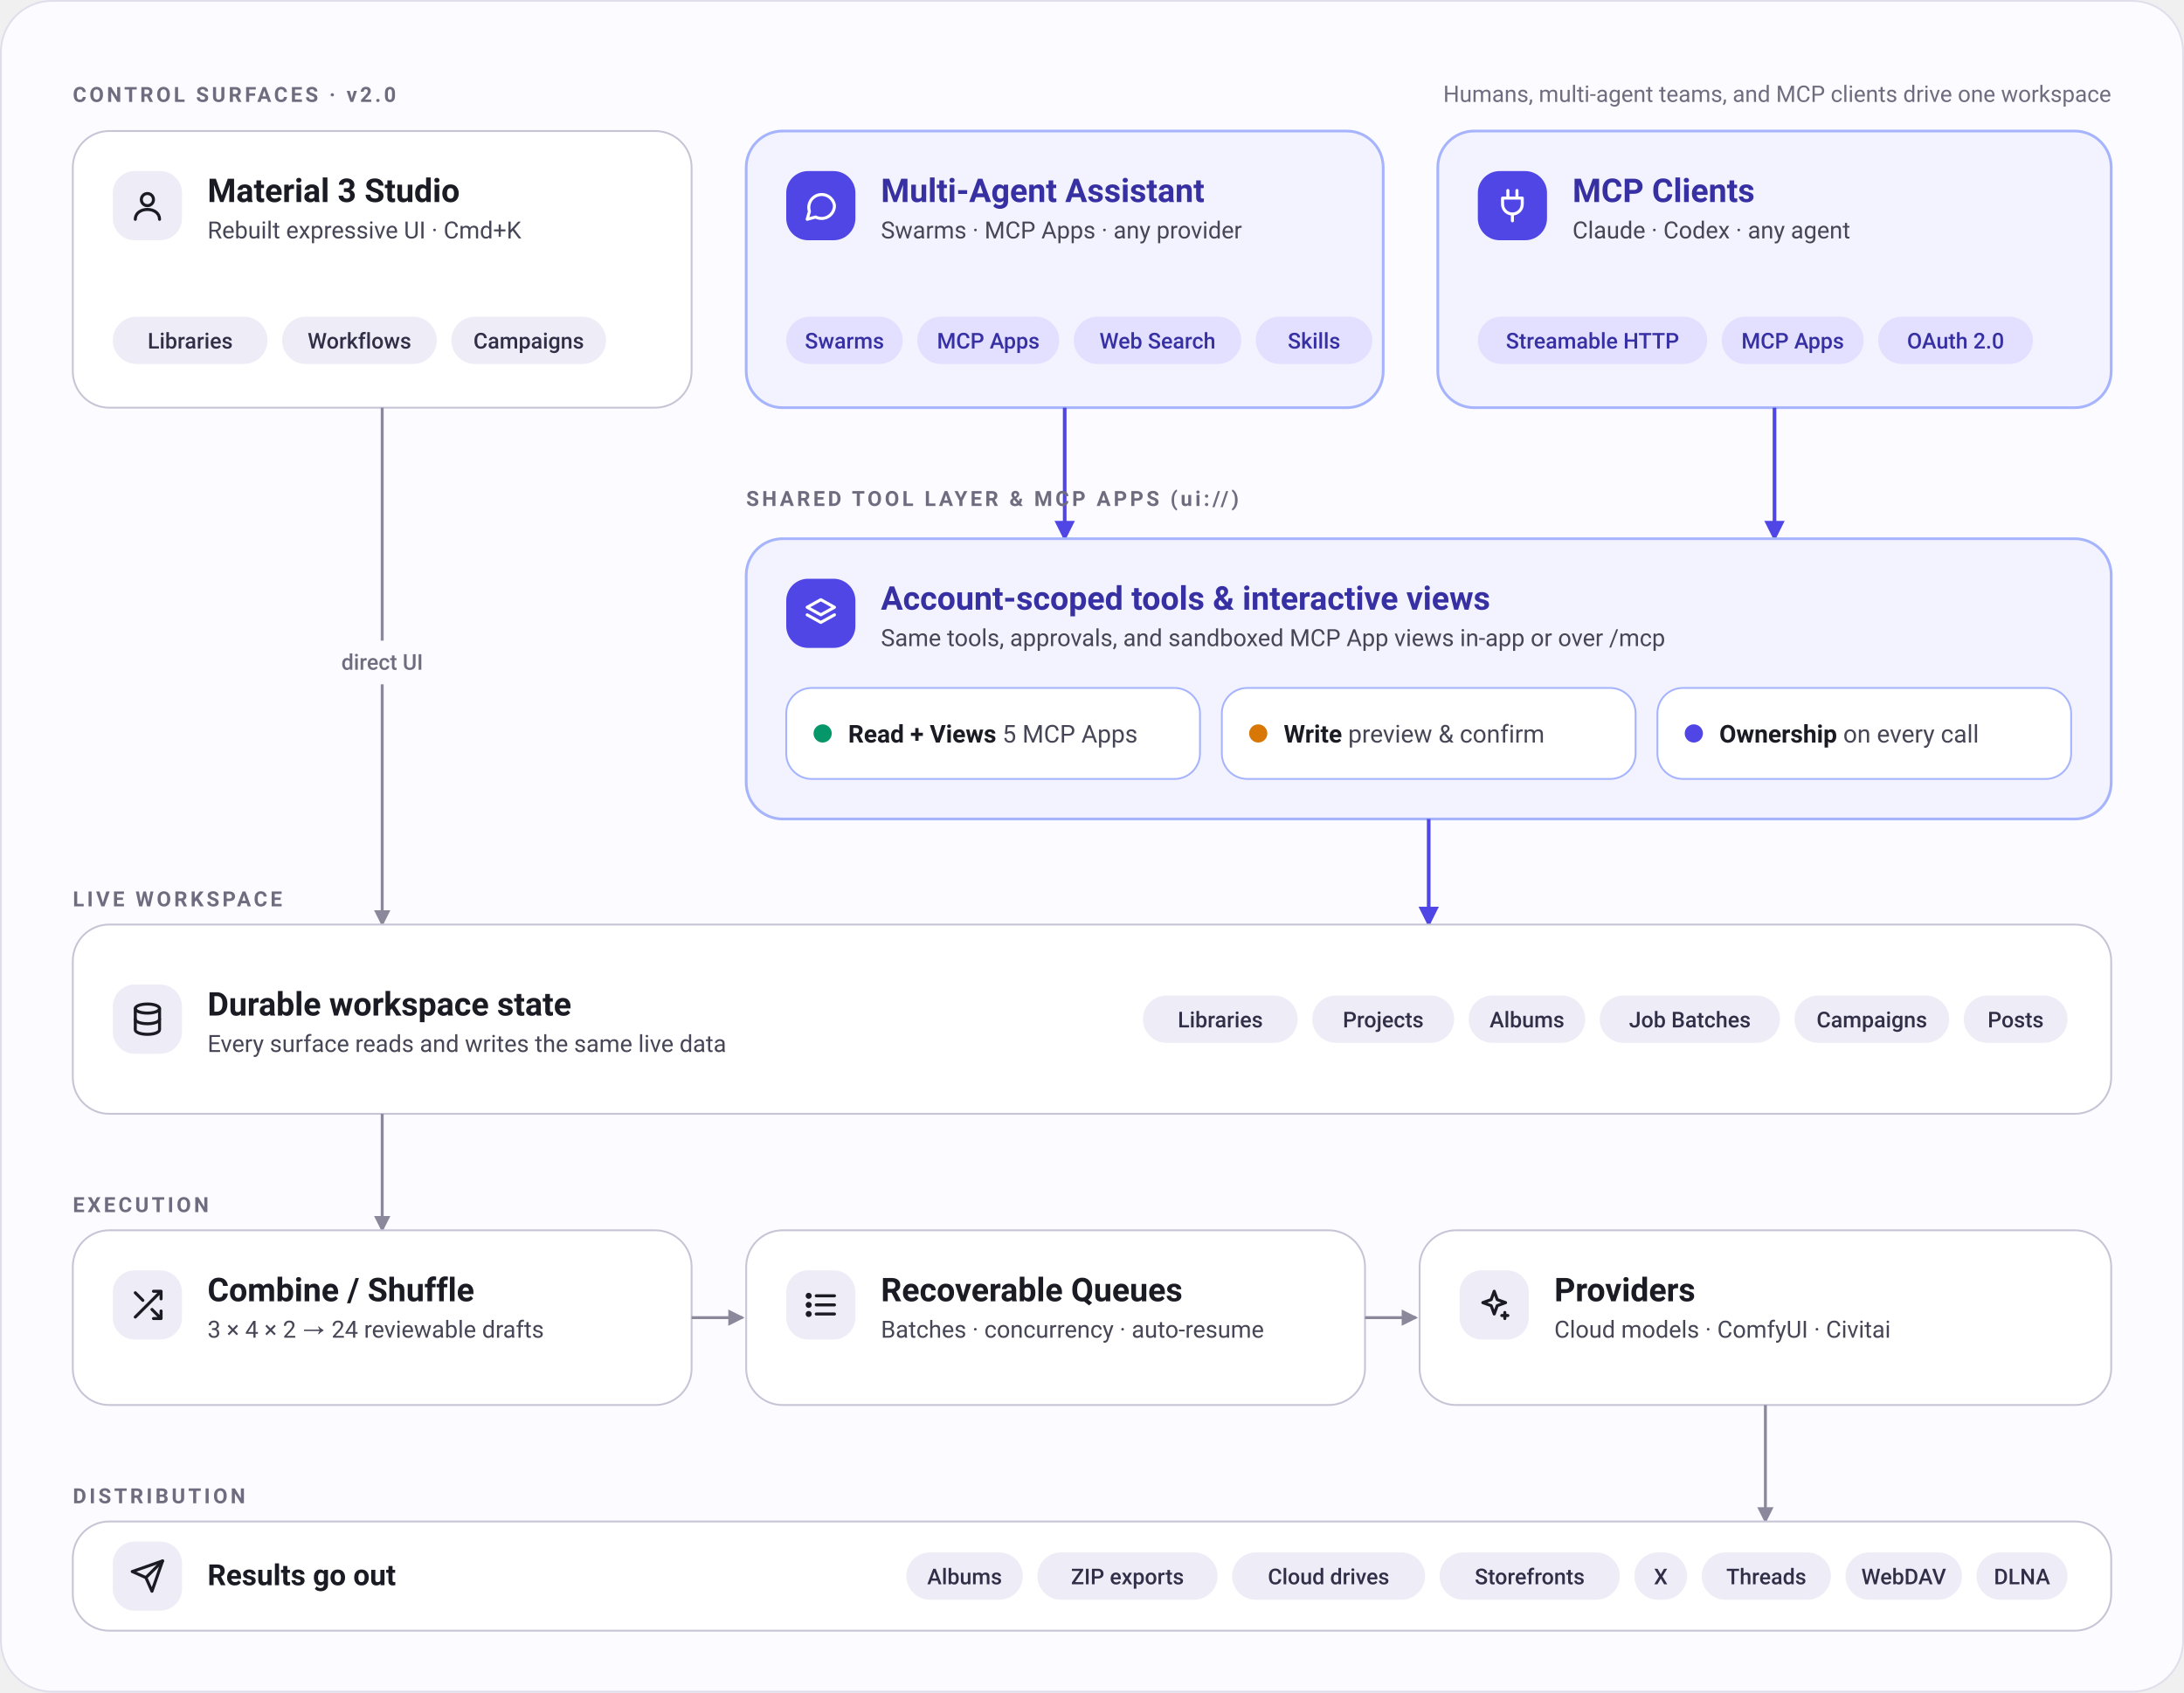
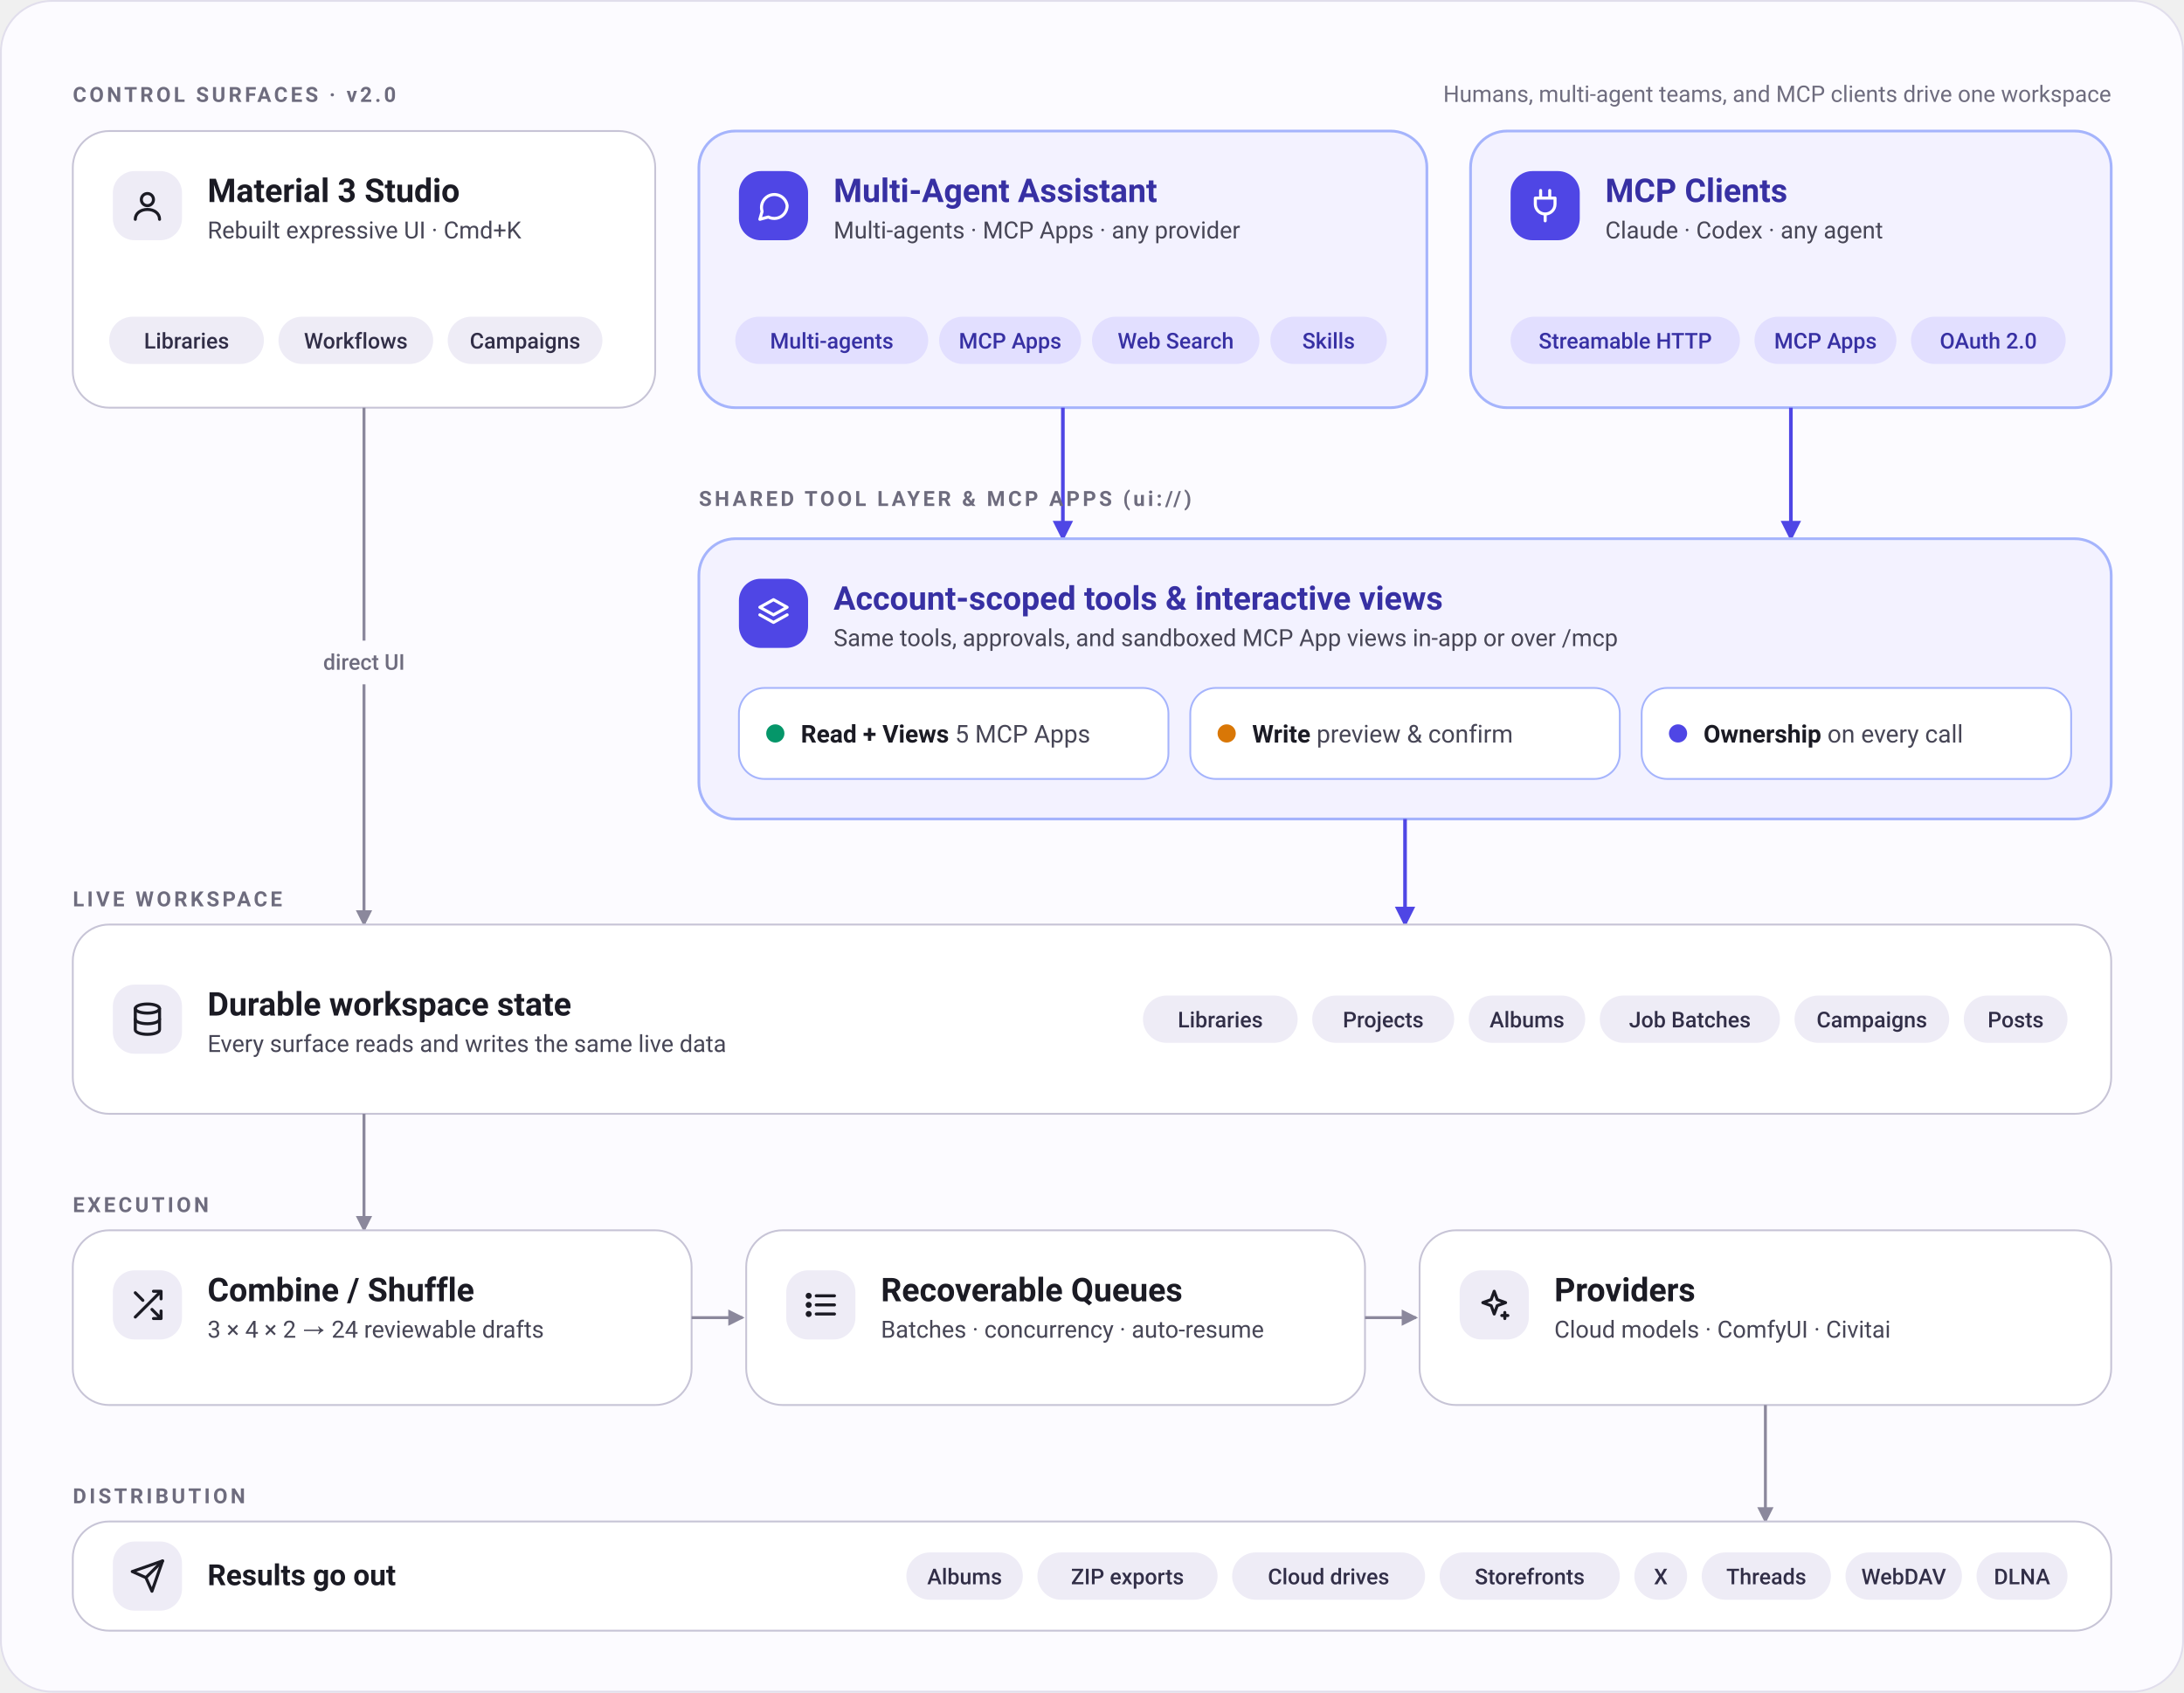
<svg xmlns="http://www.w3.org/2000/svg" width="1200" height="930" viewBox="0 0 1200 930" font-family="'Roboto Flex', Roboto, -apple-system, BlinkMacSystemFont, 'Segoe UI', Helvetica, Arial, sans-serif" role="img" aria-labelledby="title">
  <defs>
    <marker id="hn" viewBox="0 0 10 10" refX="8" refY="5" markerWidth="7" markerHeight="7" orient="auto-start-reverse">
      <path d="M1 1 L9 5 L1 9 z" fill="#8b889c" />
    </marker>
    <marker id="ha" viewBox="0 0 10 10" refX="8" refY="5" markerWidth="7" markerHeight="7" orient="auto-start-reverse">
      <path d="M1 1 L9 5 L1 9 z" fill="#4f46e5" />
    </marker>
  </defs>
  <rect x="0.5" y="0.5" width="1199" height="929" rx="28" fill="#fcfbff" stroke="#e1deec" />
  <text x="40" y="56" font-size="11.5" font-weight="700" fill="#6e6c7e" text-anchor="start" letter-spacing="1.6">CONTROL SURFACES · v2.0</text>
  <text x="1160" y="56" font-size="12.5" font-weight="400" fill="#6e6c7e" text-anchor="end">Humans, multi-agent teams, and MCP clients drive one workspace</text>
-   <rect x="40" y="72" width="340" height="152" rx="20" fill="#ffffff" stroke="#c7c4d6" stroke-width="1" />
+   <rect x="40" y="72" width="320" height="152" rx="20" fill="#ffffff" stroke="#c7c4d6" stroke-width="1" />
  <rect x="62" y="94" width="38" height="38" rx="12" fill="#eeecf6" stroke="none" stroke-width="0" />
  <g transform="translate(71 103) scale(0.833)" fill="none" stroke="#1b1b24" stroke-width="2" stroke-linecap="round" stroke-linejoin="round">
    <circle cx="12" cy="8" r="4" />
    <path d="M4 21c0-4 3.6-6.5 8-6.5s8 2.5 8 6.5" />
  </g>
  <text x="114" y="111" font-size="18" font-weight="700" fill="#1b1b24" text-anchor="start">Material 3 Studio</text>
  <text x="114" y="131" font-size="13" font-weight="400" fill="#474656" text-anchor="start">Rebuilt expressive UI · Cmd+K</text>
-   <rect x="62" y="174" width="85" height="26" rx="13" fill="#eeecf6" stroke="none" stroke-width="0" />
-   <text x="104.5" y="191.5" font-size="12" font-weight="500" fill="#312e47" text-anchor="middle">Libraries</text>
-   <rect x="155" y="174" width="85" height="26" rx="13" fill="#eeecf6" stroke="none" stroke-width="0" />
-   <text x="197.5" y="191.5" font-size="12" font-weight="500" fill="#312e47" text-anchor="middle">Workflows</text>
-   <rect x="248" y="174" width="85" height="26" rx="13" fill="#eeecf6" stroke="none" stroke-width="0" />
-   <text x="290.5" y="191.5" font-size="12" font-weight="500" fill="#312e47" text-anchor="middle">Campaigns</text>
-   <rect x="410" y="72" width="350" height="152" rx="20" fill="#f3f2ff" stroke="#a5b4fc" stroke-width="1.5" />
-   <rect x="432" y="94" width="38" height="38" rx="12" fill="#4f46e5" stroke="none" stroke-width="0" />
-   <g transform="translate(441 103) scale(0.833)" fill="none" stroke="#ffffff" stroke-width="2" stroke-linecap="round" stroke-linejoin="round">
+   <rect x="60" y="174" width="85" height="26" rx="13" fill="#eeecf6" stroke="none" stroke-width="0" />
+   <text x="102.5" y="191.5" font-size="12" font-weight="500" fill="#312e47" text-anchor="middle">Libraries</text>
+   <rect x="153" y="174" width="85" height="26" rx="13" fill="#eeecf6" stroke="none" stroke-width="0" />
+   <text x="195.5" y="191.5" font-size="12" font-weight="500" fill="#312e47" text-anchor="middle">Workflows</text>
+   <rect x="246" y="174" width="85" height="26" rx="13" fill="#eeecf6" stroke="none" stroke-width="0" />
+   <text x="288.5" y="191.5" font-size="12" font-weight="500" fill="#312e47" text-anchor="middle">Campaigns</text>
+   <rect x="384" y="72" width="400" height="152" rx="20" fill="#f3f2ff" stroke="#a5b4fc" stroke-width="1.5" />
+   <rect x="406" y="94" width="38" height="38" rx="12" fill="#4f46e5" stroke="none" stroke-width="0" />
+   <g transform="translate(415 103) scale(0.833)" fill="none" stroke="#ffffff" stroke-width="2" stroke-linecap="round" stroke-linejoin="round">
    <path d="M21 12a8.5 8.5 0 0 1-12.4 7.5L3 21l1.5-5.2A8.5 8.5 0 1 1 21 12z" />
  </g>
-   <text x="484" y="111" font-size="18" font-weight="700" fill="#3730a3" text-anchor="start">Multi-Agent Assistant</text>
-   <text x="484" y="131" font-size="13" font-weight="400" fill="#474656" text-anchor="start">Swarms · MCP Apps · any provider</text>
-   <rect x="432" y="174" width="64" height="26" rx="13" fill="#e2dfff" stroke="none" stroke-width="0" />
-   <text x="464" y="191.5" font-size="12" font-weight="500" fill="#3730a3" text-anchor="middle">Swarms</text>
-   <rect x="504" y="174" width="78" height="26" rx="13" fill="#e2dfff" stroke="none" stroke-width="0" />
-   <text x="543" y="191.5" font-size="12" font-weight="500" fill="#3730a3" text-anchor="middle">MCP Apps</text>
-   <rect x="590" y="174" width="92" height="26" rx="13" fill="#e2dfff" stroke="none" stroke-width="0" />
-   <text x="636" y="191.5" font-size="12" font-weight="500" fill="#3730a3" text-anchor="middle">Web Search</text>
-   <rect x="690" y="174" width="64" height="26" rx="13" fill="#e2dfff" stroke="none" stroke-width="0" />
-   <text x="722" y="191.5" font-size="12" font-weight="500" fill="#3730a3" text-anchor="middle">Skills</text>
-   <rect x="790" y="72" width="370" height="152" rx="20" fill="#f3f2ff" stroke="#a5b4fc" stroke-width="1.5" />
-   <rect x="812" y="94" width="38" height="38" rx="12" fill="#4f46e5" stroke="none" stroke-width="0" />
-   <g transform="translate(821 103) scale(0.833)" fill="none" stroke="#ffffff" stroke-width="2" stroke-linecap="round" stroke-linejoin="round">
+   <text x="458" y="111" font-size="18" font-weight="700" fill="#3730a3" text-anchor="start">Multi-Agent Assistant</text>
+   <text x="458" y="131" font-size="13" font-weight="400" fill="#474656" text-anchor="start">Multi-agents · MCP Apps · any provider</text>
+   <rect x="404" y="174" width="106" height="26" rx="13" fill="#e2dfff" stroke="none" stroke-width="0" />
+   <text x="457" y="191.5" font-size="12" font-weight="500" fill="#3730a3" text-anchor="middle">Multi-agents</text>
+   <rect x="516" y="174" width="78" height="26" rx="13" fill="#e2dfff" stroke="none" stroke-width="0" />
+   <text x="555" y="191.5" font-size="12" font-weight="500" fill="#3730a3" text-anchor="middle">MCP Apps</text>
+   <rect x="600" y="174" width="92" height="26" rx="13" fill="#e2dfff" stroke="none" stroke-width="0" />
+   <text x="646" y="191.5" font-size="12" font-weight="500" fill="#3730a3" text-anchor="middle">Web Search</text>
+   <rect x="698" y="174" width="64" height="26" rx="13" fill="#e2dfff" stroke="none" stroke-width="0" />
+   <text x="730" y="191.5" font-size="12" font-weight="500" fill="#3730a3" text-anchor="middle">Skills</text>
+   <rect x="808" y="72" width="352" height="152" rx="20" fill="#f3f2ff" stroke="#a5b4fc" stroke-width="1.5" />
+   <rect x="830" y="94" width="38" height="38" rx="12" fill="#4f46e5" stroke="none" stroke-width="0" />
+   <g transform="translate(839 103) scale(0.833)" fill="none" stroke="#ffffff" stroke-width="2" stroke-linecap="round" stroke-linejoin="round">
    <path d="M9 2v5M15 2v5M5.5 7h13v4a6.5 6.5 0 0 1-13 0z M12 17.5V22" />
  </g>
-   <text x="864" y="111" font-size="18" font-weight="700" fill="#3730a3" text-anchor="start">MCP Clients</text>
-   <text x="864" y="131" font-size="13" font-weight="400" fill="#474656" text-anchor="start">Claude · Codex · any agent</text>
-   <rect x="812" y="174" width="126" height="26" rx="13" fill="#e2dfff" stroke="none" stroke-width="0" />
-   <text x="875" y="191.5" font-size="12" font-weight="500" fill="#3730a3" text-anchor="middle">Streamable HTTP</text>
-   <rect x="946" y="174" width="78" height="26" rx="13" fill="#e2dfff" stroke="none" stroke-width="0" />
-   <text x="985" y="191.5" font-size="12" font-weight="500" fill="#3730a3" text-anchor="middle">MCP Apps</text>
-   <rect x="1032" y="174" width="85" height="26" rx="13" fill="#e2dfff" stroke="none" stroke-width="0" />
-   <text x="1074.5" y="191.5" font-size="12" font-weight="500" fill="#3730a3" text-anchor="middle">OAuth 2.0</text>
-   <path d="M585 224 L585 296" stroke="#4f46e5" stroke-width="2" fill="none" marker-end="url(#ha)" />
-   <path d="M975 224 L975 296" stroke="#4f46e5" stroke-width="2" fill="none" marker-end="url(#ha)" />
-   <text x="410" y="278" font-size="11.5" font-weight="700" fill="#6e6c7e" text-anchor="start" letter-spacing="1.6">SHARED TOOL LAYER &amp; MCP APPS (ui://)</text>
-   <rect x="410" y="296" width="750" height="154" rx="20" fill="#f3f2ff" stroke="#a5b4fc" stroke-width="1.5" />
-   <rect x="432" y="318" width="38" height="38" rx="12" fill="#4f46e5" stroke="none" stroke-width="0" />
-   <g transform="translate(441 327) scale(0.833)" fill="none" stroke="#ffffff" stroke-width="2" stroke-linecap="round" stroke-linejoin="round">
+   <text x="882" y="111" font-size="18" font-weight="700" fill="#3730a3" text-anchor="start">MCP Clients</text>
+   <text x="882" y="131" font-size="13" font-weight="400" fill="#474656" text-anchor="start">Claude · Codex · any agent</text>
+   <rect x="830" y="174" width="126" height="26" rx="13" fill="#e2dfff" stroke="none" stroke-width="0" />
+   <text x="893" y="191.5" font-size="12" font-weight="500" fill="#3730a3" text-anchor="middle">Streamable HTTP</text>
+   <rect x="964" y="174" width="78" height="26" rx="13" fill="#e2dfff" stroke="none" stroke-width="0" />
+   <text x="1003" y="191.5" font-size="12" font-weight="500" fill="#3730a3" text-anchor="middle">MCP Apps</text>
+   <rect x="1050" y="174" width="85" height="26" rx="13" fill="#e2dfff" stroke="none" stroke-width="0" />
+   <text x="1092.5" y="191.5" font-size="12" font-weight="500" fill="#3730a3" text-anchor="middle">OAuth 2.0</text>
+   <path d="M584 224 L584 296" stroke="#4f46e5" stroke-width="2" fill="none" marker-end="url(#ha)" />
+   <path d="M984 224 L984 296" stroke="#4f46e5" stroke-width="2" fill="none" marker-end="url(#ha)" />
+   <text x="384" y="278" font-size="11.5" font-weight="700" fill="#6e6c7e" text-anchor="start" letter-spacing="1.6">SHARED TOOL LAYER &amp; MCP APPS (ui://)</text>
+   <rect x="384" y="296" width="776" height="154" rx="20" fill="#f3f2ff" stroke="#a5b4fc" stroke-width="1.5" />
+   <rect x="406" y="318" width="38" height="38" rx="12" fill="#4f46e5" stroke="none" stroke-width="0" />
+   <g transform="translate(415 327) scale(0.833)" fill="none" stroke="#ffffff" stroke-width="2" stroke-linecap="round" stroke-linejoin="round">
    <path d="M12 3l9 5-9 5-9-5z" />
    <path d="M3 13l9 5 9-5" />
  </g>
-   <text x="484" y="335" font-size="18" font-weight="700" fill="#3730a3" text-anchor="start">Account-scoped tools &amp; interactive views</text>
-   <text x="484" y="355" font-size="13" font-weight="400" fill="#474656" text-anchor="start">Same tools, approvals, and sandboxed MCP App views in-app or over /mcp</text>
-   <rect x="432" y="378" width="227.333" height="50" rx="14" fill="#ffffff" stroke="#a5b4fc" stroke-width="1" />
-   <circle cx="452" cy="403" r="5" fill="#059669" />
-   <text x="466" y="408" font-size="13.5" fill="#474656">
+   <text x="458" y="335" font-size="18" font-weight="700" fill="#3730a3" text-anchor="start">Account-scoped tools &amp; interactive views</text>
+   <text x="458" y="355" font-size="13" font-weight="400" fill="#474656" text-anchor="start">Same tools, approvals, and sandboxed MCP App views in-app or over /mcp</text>
+   <rect x="406" y="378" width="236" height="50" rx="14" fill="#ffffff" stroke="#a5b4fc" stroke-width="1" />
+   <circle cx="426" cy="403" r="5" fill="#059669" />
+   <text x="440" y="408" font-size="13.5" fill="#474656">
    <tspan font-weight="700" fill="#1b1b24">Read + Views</tspan>  5 MCP Apps</text>
-   <rect x="671.333" y="378" width="227.333" height="50" rx="14" fill="#ffffff" stroke="#a5b4fc" stroke-width="1" />
-   <circle cx="691.333" cy="403" r="5" fill="#d97706" />
-   <text x="705.333" y="408" font-size="13.5" fill="#474656">
+   <rect x="654" y="378" width="236" height="50" rx="14" fill="#ffffff" stroke="#a5b4fc" stroke-width="1" />
+   <circle cx="674" cy="403" r="5" fill="#d97706" />
+   <text x="688" y="408" font-size="13.5" fill="#474656">
    <tspan font-weight="700" fill="#1b1b24">Write</tspan>  preview &amp; confirm</text>
-   <rect x="910.667" y="378" width="227.333" height="50" rx="14" fill="#ffffff" stroke="#a5b4fc" stroke-width="1" />
-   <circle cx="930.667" cy="403" r="5" fill="#4f46e5" />
-   <text x="944.667" y="408" font-size="13.5" fill="#474656">
+   <rect x="902" y="378" width="236" height="50" rx="14" fill="#ffffff" stroke="#a5b4fc" stroke-width="1" />
+   <circle cx="922" cy="403" r="5" fill="#4f46e5" />
+   <text x="936" y="408" font-size="13.5" fill="#474656">
    <tspan font-weight="700" fill="#1b1b24">Ownership</tspan>  on every call</text>
-   <path d="M210 224 L210 508" stroke="#8b889c" stroke-width="1.6" fill="none" marker-end="url(#hn)" />
-   <rect x="146" y="352" width="128" height="24" rx="12" fill="#fcfbff" />
-   <text x="210" y="368" font-size="12" font-weight="500" fill="#6e6c7e" text-anchor="middle">direct UI</text>
-   <path d="M785 450 L785 508" stroke="#4f46e5" stroke-width="2" fill="none" marker-end="url(#ha)" />
+   <path d="M200 224 L200 508" stroke="#8b889c" stroke-width="1.6" fill="none" marker-end="url(#hn)" />
+   <rect x="136" y="352" width="128" height="24" rx="12" fill="#fcfbff" />
+   <text x="200" y="368" font-size="12" font-weight="500" fill="#6e6c7e" text-anchor="middle">direct UI</text>
+   <path d="M772 450 L772 508" stroke="#4f46e5" stroke-width="2" fill="none" marker-end="url(#ha)" />
  <text x="40" y="498" font-size="11.5" font-weight="700" fill="#6e6c7e" text-anchor="start" letter-spacing="1.6">LIVE WORKSPACE</text>
  <rect x="40" y="508" width="1120" height="104" rx="20" fill="#ffffff" stroke="#c7c4d6" stroke-width="1" />
  <rect x="62" y="541" width="38" height="38" rx="12" fill="#eeecf6" stroke="none" stroke-width="0" />
  <g transform="translate(71 550) scale(0.833)" fill="none" stroke="#1b1b24" stroke-width="2" stroke-linecap="round" stroke-linejoin="round">
    <ellipse cx="12" cy="5" rx="8" ry="3" />
    <path d="M4 5v14c0 1.7 3.6 3 8 3s8-1.3 8-3V5" />
    <path d="M4 12c0 1.7 3.6 3 8 3s8-1.3 8-3" />
  </g>
  <text x="114" y="558" font-size="18" font-weight="700" fill="#1b1b24" text-anchor="start">Durable workspace state</text>
  <text x="114" y="578" font-size="13" font-weight="400" fill="#474656" text-anchor="start">Every surface reads and writes the same live data</text>
  <rect x="628" y="547" width="85" height="26" rx="13" fill="#eeecf6" stroke="none" stroke-width="0" />
  <text x="670.5" y="564.5" font-size="12" font-weight="500" fill="#312e47" text-anchor="middle">Libraries</text>
  <rect x="721" y="547" width="78" height="26" rx="13" fill="#eeecf6" stroke="none" stroke-width="0" />
  <text x="760" y="564.5" font-size="12" font-weight="500" fill="#312e47" text-anchor="middle">Projects</text>
  <rect x="807" y="547" width="64" height="26" rx="13" fill="#eeecf6" stroke="none" stroke-width="0" />
  <text x="839" y="564.5" font-size="12" font-weight="500" fill="#312e47" text-anchor="middle">Albums</text>
  <rect x="879" y="547" width="99" height="26" rx="13" fill="#eeecf6" stroke="none" stroke-width="0" />
  <text x="928.5" y="564.5" font-size="12" font-weight="500" fill="#312e47" text-anchor="middle">Job Batches</text>
  <rect x="986" y="547" width="85" height="26" rx="13" fill="#eeecf6" stroke="none" stroke-width="0" />
  <text x="1028.5" y="564.5" font-size="12" font-weight="500" fill="#312e47" text-anchor="middle">Campaigns</text>
  <rect x="1079" y="547" width="57" height="26" rx="13" fill="#eeecf6" stroke="none" stroke-width="0" />
  <text x="1107.5" y="564.5" font-size="12" font-weight="500" fill="#312e47" text-anchor="middle">Posts</text>
-   <path d="M210 612 L210 676" stroke="#8b889c" stroke-width="1.6" fill="none" marker-end="url(#hn)" />
+   <path d="M200 612 L200 676" stroke="#8b889c" stroke-width="1.6" fill="none" marker-end="url(#hn)" />
  <text x="40" y="666" font-size="11.5" font-weight="700" fill="#6e6c7e" text-anchor="start" letter-spacing="1.6">EXECUTION</text>
  <rect x="40" y="676" width="340" height="96" rx="20" fill="#ffffff" stroke="#c7c4d6" stroke-width="1" />
  <rect x="62" y="698" width="38" height="38" rx="12" fill="#eeecf6" stroke="none" stroke-width="0" />
  <g transform="translate(71 707) scale(0.833)" fill="none" stroke="#1b1b24" stroke-width="2" stroke-linecap="round" stroke-linejoin="round">
    <path d="M16 3h5v5M4 20L21 3M21 16v5h-5M15 15l6 6M4 4l5 5" />
  </g>
  <text x="114" y="715" font-size="18" font-weight="700" fill="#1b1b24" text-anchor="start">Combine / Shuffle</text>
  <text x="114" y="735" font-size="13" font-weight="400" fill="#474656" text-anchor="start">3 × 4 × 2 → 24 reviewable drafts</text>
  <path d="M380 724 L408 724" stroke="#8b889c" stroke-width="1.6" fill="none" marker-end="url(#hn)" />
  <rect x="410" y="676" width="340" height="96" rx="20" fill="#ffffff" stroke="#c7c4d6" stroke-width="1" />
  <rect x="432" y="698" width="38" height="38" rx="12" fill="#eeecf6" stroke="none" stroke-width="0" />
  <g transform="translate(441 707) scale(0.833)" fill="none" stroke="#1b1b24" stroke-width="2" stroke-linecap="round" stroke-linejoin="round">
    <path d="M9 6h12M9 12h12M9 18h12" />
    <circle cx="4" cy="6" r="1" />
    <circle cx="4" cy="12" r="1" />
    <circle cx="4" cy="18" r="1" />
  </g>
  <text x="484" y="715" font-size="18" font-weight="700" fill="#1b1b24" text-anchor="start">Recoverable Queues</text>
  <text x="484" y="735" font-size="13" font-weight="400" fill="#474656" text-anchor="start">Batches · concurrency · auto-resume</text>
  <path d="M750 724 L778 724" stroke="#8b889c" stroke-width="1.6" fill="none" marker-end="url(#hn)" />
  <rect x="780" y="676" width="380" height="96" rx="20" fill="#ffffff" stroke="#c7c4d6" stroke-width="1" />
  <rect x="802" y="698" width="38" height="38" rx="12" fill="#eeecf6" stroke="none" stroke-width="0" />
  <g transform="translate(811 707) scale(0.833)" fill="none" stroke="#1b1b24" stroke-width="2" stroke-linecap="round" stroke-linejoin="round">
    <path d="M12 3l2 5.5L19.5 10.5 14 12.5 12 18l-2-5.5L4.5 10.5 10 8.5z" />
    <path d="M19 17v4M17 19h4" />
  </g>
  <text x="854" y="715" font-size="18" font-weight="700" fill="#1b1b24" text-anchor="start">Providers</text>
  <text x="854" y="735" font-size="13" font-weight="400" fill="#474656" text-anchor="start">Cloud models · ComfyUI · Civitai</text>
  <path d="M970 772 L970 836" stroke="#8b889c" stroke-width="1.6" fill="none" marker-end="url(#hn)" />
  <text x="40" y="826" font-size="11.5" font-weight="700" fill="#6e6c7e" text-anchor="start" letter-spacing="1.6">DISTRIBUTION</text>
  <rect x="40" y="836" width="1120" height="60" rx="20" fill="#ffffff" stroke="#c7c4d6" stroke-width="1" />
  <rect x="62" y="847" width="38" height="38" rx="12" fill="#eeecf6" stroke="none" stroke-width="0" />
  <g transform="translate(71 856) scale(0.833)" fill="none" stroke="#1b1b24" stroke-width="2" stroke-linecap="round" stroke-linejoin="round">
    <path d="M22 2L11 13" />
    <path d="M22 2l-7 20-4-9-9-4z" />
  </g>
  <text x="114" y="871" font-size="16" font-weight="700" fill="#1b1b24" text-anchor="start">Results go out</text>
  <rect x="498" y="853" width="64" height="26" rx="13" fill="#eeecf6" stroke="none" stroke-width="0" />
  <text x="530" y="870.5" font-size="12" font-weight="500" fill="#312e47" text-anchor="middle">Albums</text>
  <rect x="570" y="853" width="99" height="26" rx="13" fill="#eeecf6" stroke="none" stroke-width="0" />
  <text x="619.5" y="870.5" font-size="12" font-weight="500" fill="#312e47" text-anchor="middle">ZIP exports</text>
  <rect x="677" y="853" width="106" height="26" rx="13" fill="#eeecf6" stroke="none" stroke-width="0" />
  <text x="730" y="870.5" font-size="12" font-weight="500" fill="#312e47" text-anchor="middle">Cloud drives</text>
  <rect x="791" y="853" width="99" height="26" rx="13" fill="#eeecf6" stroke="none" stroke-width="0" />
  <text x="840.5" y="870.5" font-size="12" font-weight="500" fill="#312e47" text-anchor="middle">Storefronts</text>
  <rect x="898" y="853" width="29" height="26" rx="13" fill="#eeecf6" stroke="none" stroke-width="0" />
  <text x="912.5" y="870.5" font-size="12" font-weight="500" fill="#312e47" text-anchor="middle">X</text>
  <rect x="935" y="853" width="71" height="26" rx="13" fill="#eeecf6" stroke="none" stroke-width="0" />
  <text x="970.5" y="870.5" font-size="12" font-weight="500" fill="#312e47" text-anchor="middle">Threads</text>
  <rect x="1014" y="853" width="64" height="26" rx="13" fill="#eeecf6" stroke="none" stroke-width="0" />
  <text x="1046" y="870.5" font-size="12" font-weight="500" fill="#312e47" text-anchor="middle">WebDAV</text>
  <rect x="1086" y="853" width="50" height="26" rx="13" fill="#eeecf6" stroke="none" stroke-width="0" />
  <text x="1111" y="870.5" font-size="12" font-weight="500" fill="#312e47" text-anchor="middle">DLNA</text>
</svg>
